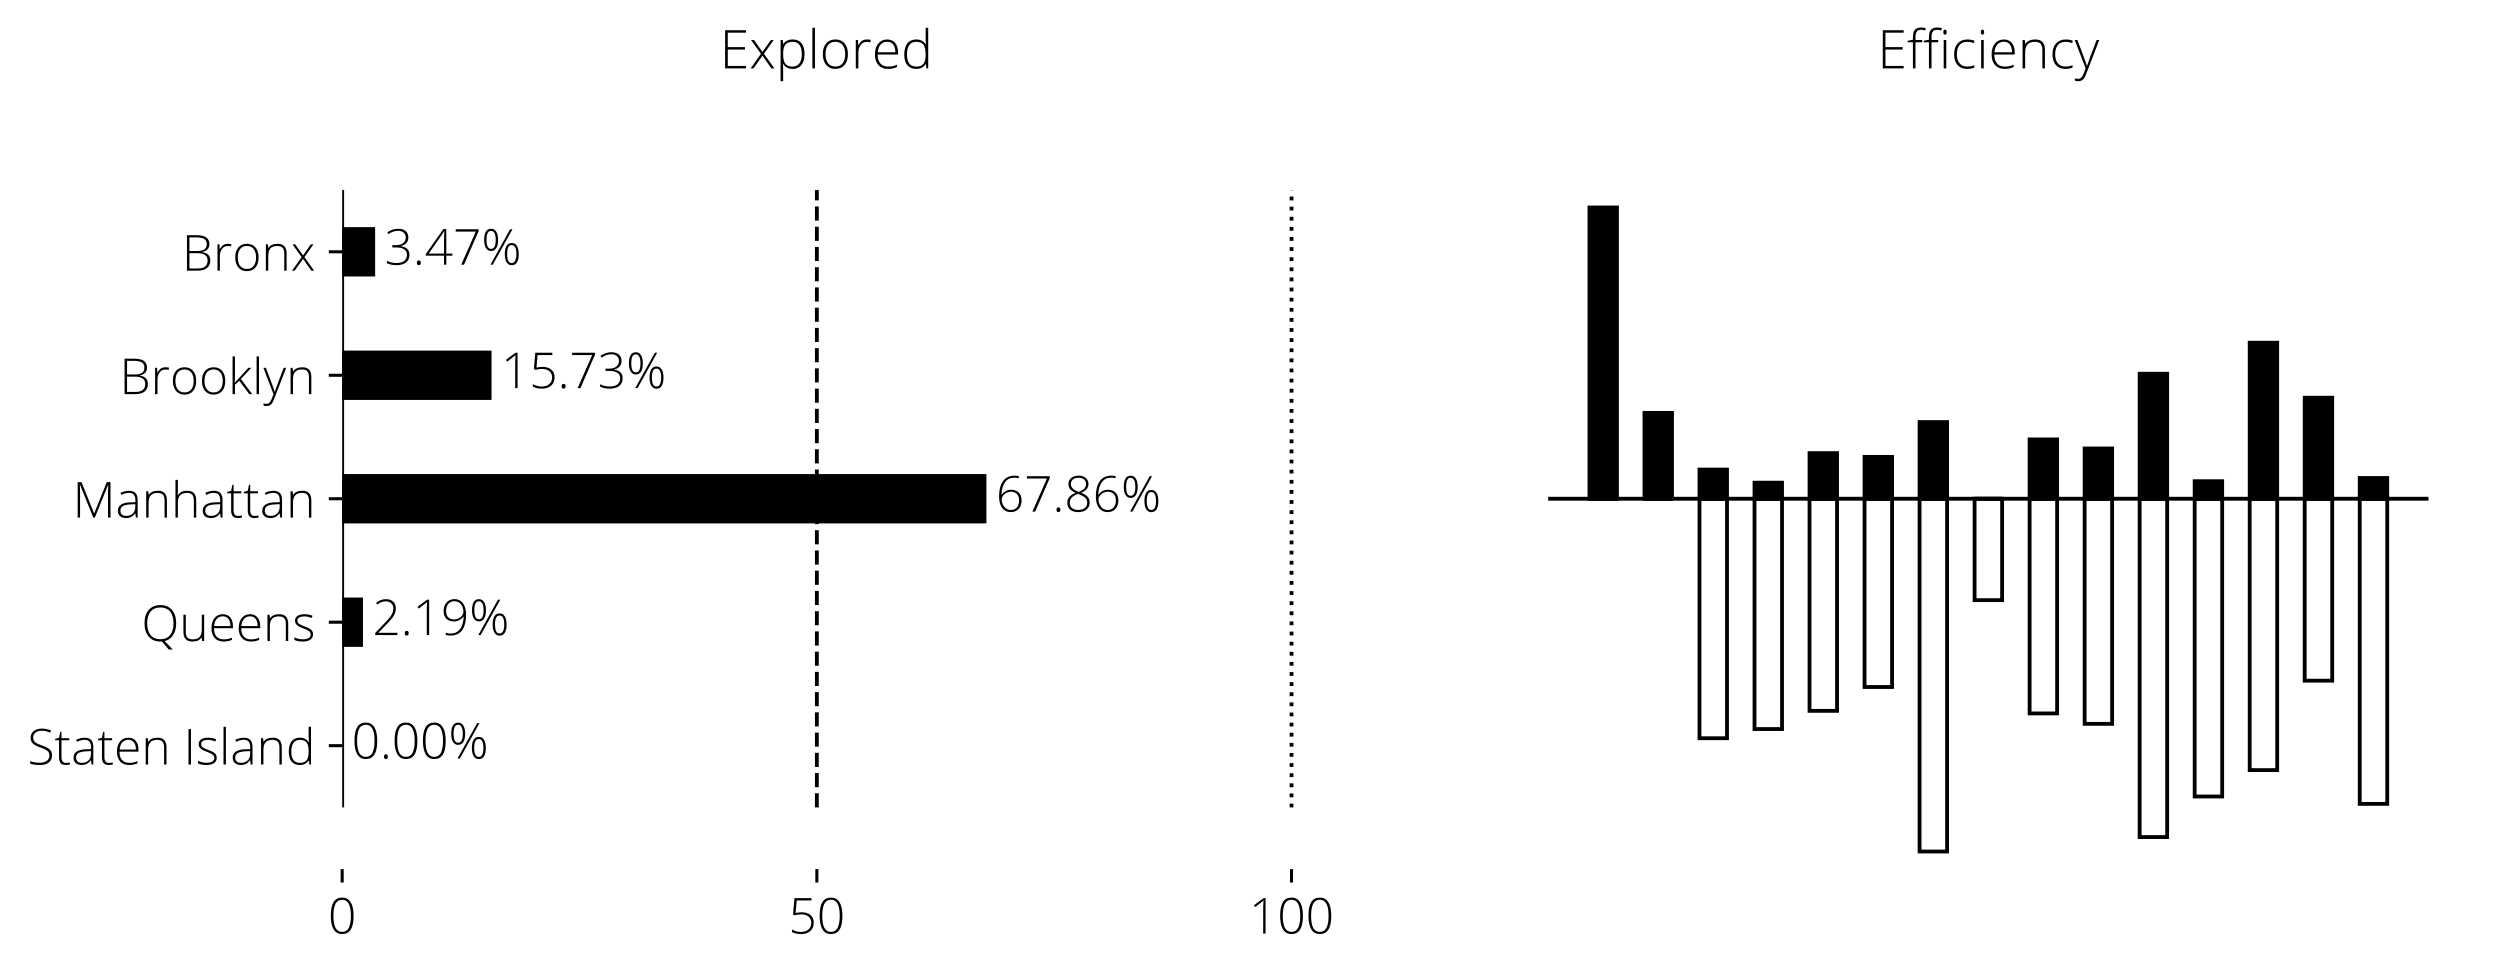
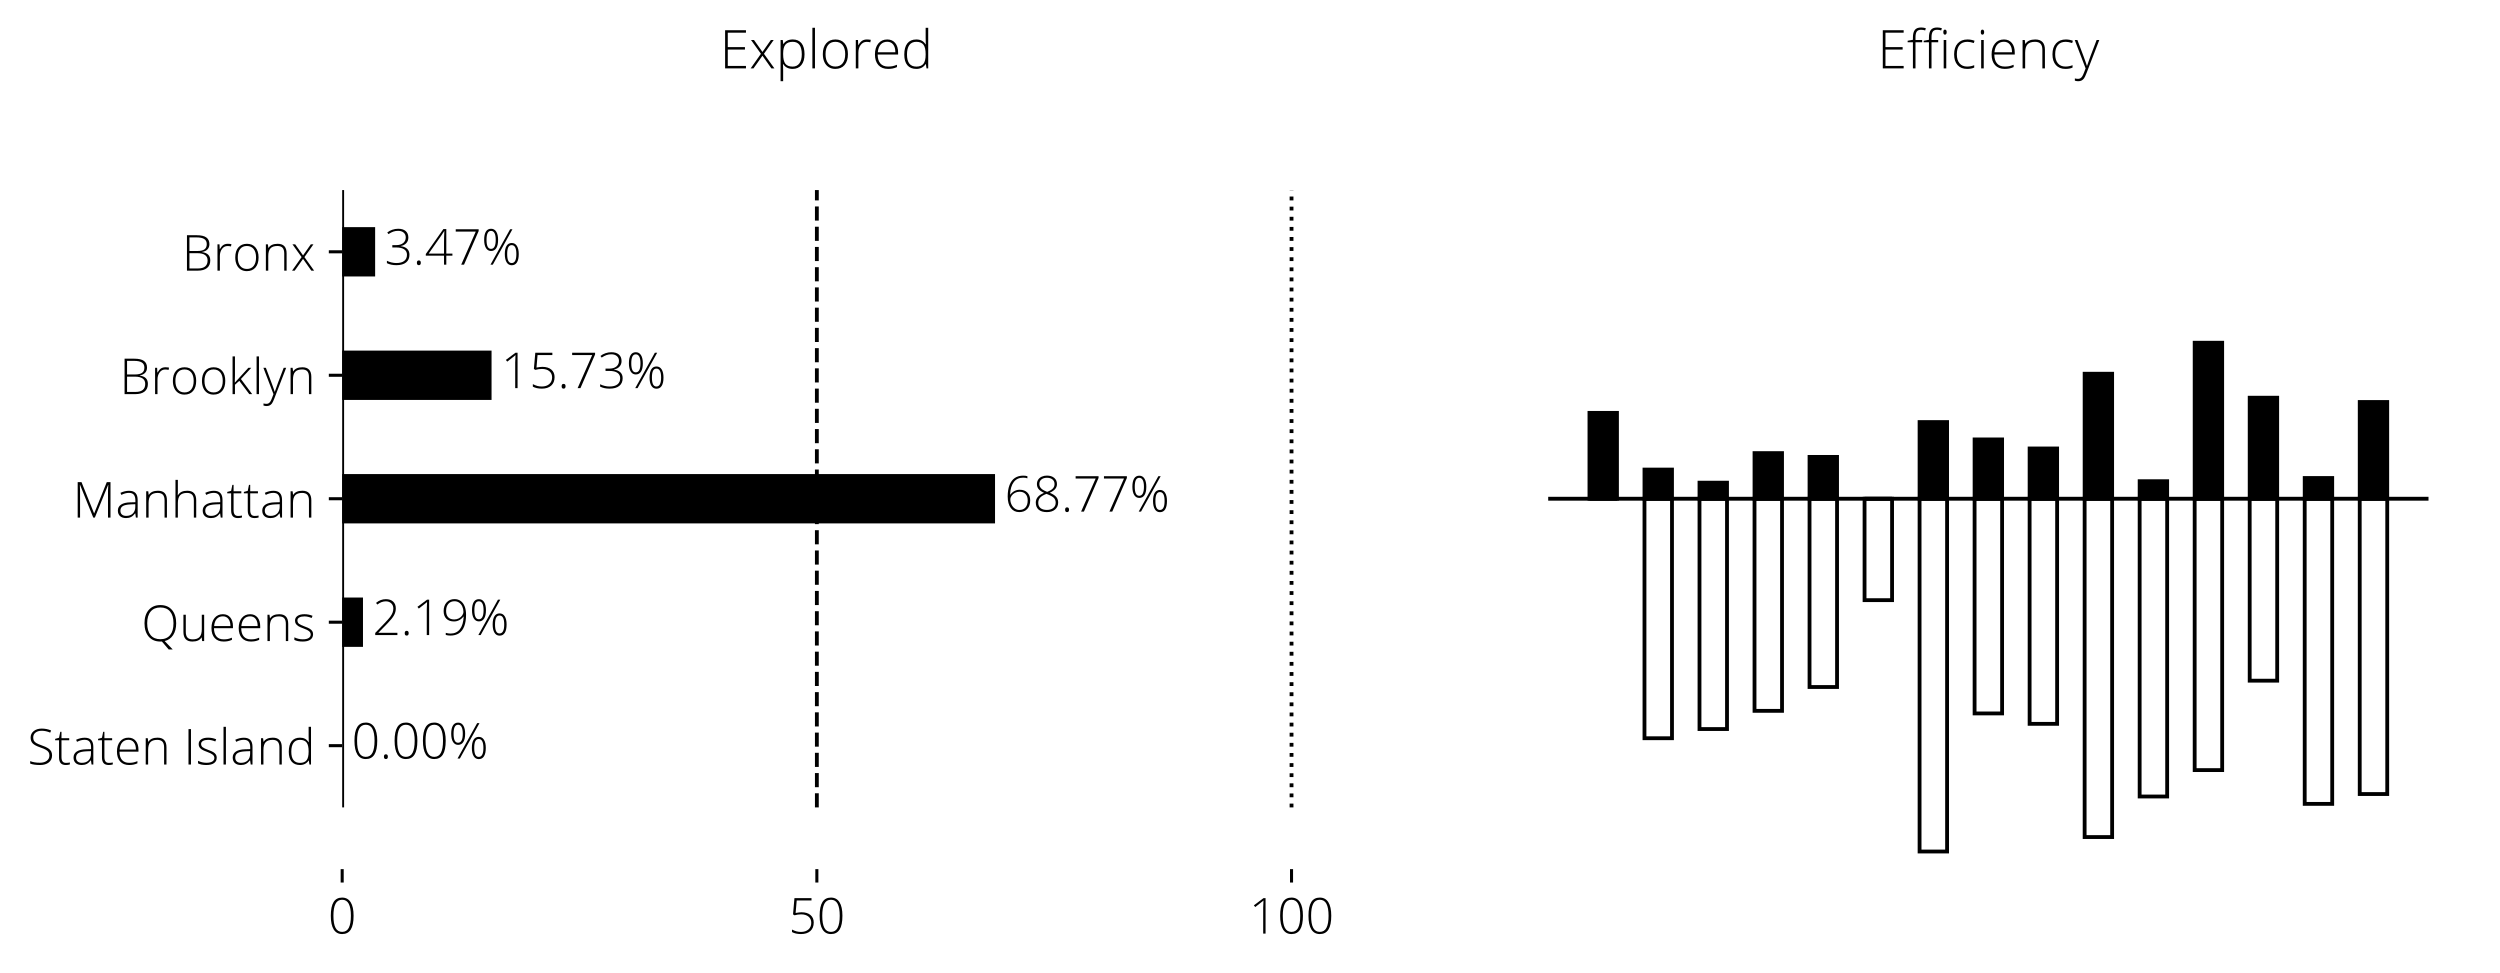
<svg xmlns="http://www.w3.org/2000/svg" xmlns:xlink="http://www.w3.org/1999/xlink" width="654.828pt" height="254.856pt" viewBox="0 0 654.828 254.856" version="1.1">
  <defs>
    <style type="text/css">*{stroke-linejoin: round; stroke-linecap: butt}</style>
  </defs>
  <g id="figure_1">
    <g id="patch_1">
      <path d="M 0 254.856  L 654.828 254.856  L 654.828 0  L 0 0  z " style="fill: #ffffff" />
    </g>
    <g id="axes_1">
      <g id="patch_2">
        <path d="M 89.628 227.654  L 343.265 227.654  L 343.265 33.614  L 89.628 33.614  L 89.628 227.654  z " style="fill: none" />
      </g>
      <g id="patch_3">
-         <path d="M 89.628 201.782  L 89.628 201.782  L 89.628 188.846  L 89.628 188.846  z " clip-path="url(#p7cd5514255)" />
+         <path d="M 89.628 201.782  L 89.628 201.782  L 89.628 188.846  L 89.628 188.846  z " clip-path="url(#p144d505ed7)" />
      </g>
      <g id="patch_4">
-         <path d="M 89.628 169.442  L 95.077 169.442  L 95.077 156.506  L 89.628 156.506  z " clip-path="url(#p7cd5514255)" />
+         <path d="M 89.628 169.442  L 95.077 169.442  L 95.077 156.506  L 89.628 156.506  z " clip-path="url(#p144d505ed7)" />
      </g>
      <g id="patch_5">
-         <path d="M 89.628 137.102  L 258.373 137.102  L 258.373 124.166  L 89.628 124.166  z " clip-path="url(#p7cd5514255)" />
+         <path d="M 89.628 137.102  L 260.63 137.102  L 260.63 124.166  L 89.628 124.166  z " clip-path="url(#p144d505ed7)" />
      </g>
      <g id="patch_6">
-         <path d="M 89.628 104.762  L 128.753 104.762  L 128.753 91.826  L 89.628 91.826  z " clip-path="url(#p7cd5514255)" />
+         <path d="M 89.628 104.762  L 128.753 104.762  L 128.753 91.826  L 89.628 91.826  z " clip-path="url(#p144d505ed7)" />
      </g>
      <g id="patch_7">
-         <path d="M 89.628 72.422  L 98.26 72.422  L 98.26 59.486  L 89.628 59.486  z " clip-path="url(#p7cd5514255)" />
+         <path d="M 89.628 72.422  L 98.26 72.422  L 98.26 59.486  L 89.628 59.486  z " clip-path="url(#p144d505ed7)" />
      </g>
      <g id="matplotlib.axis_1">
        <g id="xtick_1">
          <g id="line2d_1">
            <defs>
-               <path id="mc57b9424eb" d="M 0 0  L 0 3.5  " style="stroke: #000000; stroke-width: 0.8" />
+               <path id="ma0ac1af42f" d="M 0 0  L 0 3.5  " style="stroke: #000000; stroke-width: 0.8" />
            </defs>
            <g>
-               <use xlink:href="#mc57b9424eb" x="89.628" y="227.654" style="stroke: #000000; stroke-width: 0.8" />
+               <use xlink:href="#ma0ac1af42f" x="89.628" y="227.654" style="stroke: #000000; stroke-width: 0.8" />
            </g>
          </g>
          <g id="text_1">
            <g transform="translate(85.91836 244.5322)scale(0.13 -0.13)">
              <defs>
                <path id="OpenSans-Light-30" d="M 3297 2297  Q 3297 1094 2930 515  Q 2563 -63 1819 -63  Q 1103 -63 731 532  Q 359 1128 359 2297  Q 359 3491 720 4066  Q 1081 4641 1819 4641  Q 2541 4641 2919 4045  Q 3297 3450 3297 2297  z M 697 2297  Q 697 1234 975 726  Q 1253 219 1819 219  Q 2409 219 2679 744  Q 2950 1269 2950 2297  Q 2950 3309 2679 3834  Q 2409 4359 1819 4359  Q 1228 4359 962 3834  Q 697 3309 697 2297  z " transform="scale(0.015625)" />
              </defs>
              <use xlink:href="#OpenSans-Light-30" />
            </g>
          </g>
        </g>
        <g id="xtick_2">
          <g id="line2d_2">
            <g>
-               <use xlink:href="#mc57b9424eb" x="213.96" y="227.654" style="stroke: #000000; stroke-width: 0.8" />
+               <use xlink:href="#ma0ac1af42f" x="213.96" y="227.654" style="stroke: #000000; stroke-width: 0.8" />
            </g>
          </g>
          <g id="text_2">
            <g transform="translate(206.5398 244.5322)scale(0.13 -0.13)">
              <defs>
                <path id="OpenSans-Light-35" d="M 1678 2747  Q 2409 2747 2829 2394  Q 3250 2041 3250 1422  Q 3250 719 2812 328  Q 2375 -63 1606 -63  Q 1266 -63 959 4  Q 653 72 447 197  L 447 519  Q 784 347 1046 280  Q 1309 213 1606 213  Q 2206 213 2568 530  Q 2931 847 2931 1388  Q 2931 1897 2578 2187  Q 2225 2478 1619 2478  Q 1213 2478 769 2356  L 581 2478  L 763 4569  L 2963 4569  L 2963 4269  L 1056 4269  L 916 2656  Q 1403 2747 1678 2747  z " transform="scale(0.015625)" />
              </defs>
              <use xlink:href="#OpenSans-Light-35" />
              <use xlink:href="#OpenSans-Light-30" x="57.08" />
            </g>
          </g>
        </g>
        <g id="xtick_3">
          <g id="line2d_3">
            <g>
-               <use xlink:href="#mc57b9424eb" x="338.292" y="227.654" style="stroke: #000000; stroke-width: 0.8" />
+               <use xlink:href="#ma0ac1af42f" x="338.292" y="227.654" style="stroke: #000000; stroke-width: 0.8" />
            </g>
          </g>
          <g id="text_3">
            <g transform="translate(327.1613 244.5322)scale(0.13 -0.13)">
              <defs>
                <path id="OpenSans-Light-31" d="M 2131 0  L 1825 0  L 1825 3328  Q 1825 3781 1863 4269  Q 1816 4222 1766 4178  Q 1716 4134 800 3419  L 622 3641  L 1863 4569  L 2131 4569  L 2131 0  z " transform="scale(0.015625)" />
              </defs>
              <use xlink:href="#OpenSans-Light-31" />
              <use xlink:href="#OpenSans-Light-30" x="57.08" />
              <use xlink:href="#OpenSans-Light-30" x="114.16" />
            </g>
          </g>
        </g>
      </g>
      <g id="matplotlib.axis_2">
        <g id="ytick_1">
          <g id="line2d_4">
            <defs>
-               <path id="m7cd8899490" d="M 0 0  L -3.5 0  " style="stroke: #000000; stroke-width: 0.8" />
+               <path id="mfb8b9d3424" d="M 0 0  L -3.5 0  " style="stroke: #000000; stroke-width: 0.8" />
            </defs>
            <g>
-               <use xlink:href="#m7cd8899490" x="89.628" y="195.314" style="stroke: #000000; stroke-width: 0.8" />
+               <use xlink:href="#mfb8b9d3424" x="89.628" y="195.314" style="stroke: #000000; stroke-width: 0.8" />
            </g>
          </g>
          <g id="text_4">
            <g transform="translate(7.2 200.2532)scale(0.13 -0.13)">
              <defs>
                <path id="OpenSans-Light-53" d="M 3169 1178  Q 3169 606 2748 271  Q 2328 -63 1631 -63  Q 794 -63 347 122  L 347 441  Q 841 231 1606 231  Q 2169 231 2498 489  Q 2828 747 2828 1166  Q 2828 1425 2718 1595  Q 2609 1766 2362 1906  Q 2116 2047 1638 2209  Q 938 2450 670 2729  Q 403 3009 403 3475  Q 403 3988 804 4311  Q 1206 4634 1838 4634  Q 2481 4634 3047 4391  L 2931 4116  Q 2363 4353 1844 4353  Q 1338 4353 1038 4118  Q 738 3884 738 3481  Q 738 3228 830 3065  Q 922 2903 1131 2773  Q 1341 2644 1850 2463  Q 2384 2278 2653 2104  Q 2922 1931 3045 1711  Q 3169 1491 3169 1178  z " transform="scale(0.015625)" />
                <path id="OpenSans-Light-74" d="M 1466 213  Q 1759 213 1978 263  L 1978 13  Q 1753 -63 1459 -63  Q 1009 -63 795 178  Q 581 419 581 934  L 581 3128  L 78 3128  L 78 3309  L 581 3450  L 738 4219  L 897 4219  L 897 3397  L 1894 3397  L 1894 3128  L 897 3128  L 897 978  Q 897 588 1034 400  Q 1172 213 1466 213  z " transform="scale(0.015625)" />
                <path id="OpenSans-Light-61" d="M 2631 0  L 2553 538  L 2528 538  Q 2272 209 2001 73  Q 1731 -63 1363 -63  Q 863 -63 584 193  Q 306 450 306 903  Q 306 1400 720 1675  Q 1134 1950 1919 1966  L 2566 1984  L 2566 2209  Q 2566 2694 2369 2941  Q 2172 3188 1734 3188  Q 1263 3188 756 2925  L 641 3194  Q 1200 3456 1747 3456  Q 2306 3456 2582 3165  Q 2859 2875 2859 2259  L 2859 0  L 2631 0  z M 1381 219  Q 1925 219 2239 530  Q 2553 841 2553 1394  L 2553 1728  L 1959 1703  Q 1244 1669 939 1480  Q 634 1291 634 891  Q 634 572 829 395  Q 1025 219 1381 219  z " transform="scale(0.015625)" />
                <path id="OpenSans-Light-65" d="M 1941 -63  Q 1200 -63 786 393  Q 372 850 372 1672  Q 372 2484 772 2973  Q 1172 3463 1850 3463  Q 2450 3463 2797 3044  Q 3144 2625 3144 1906  L 3144 1656  L 697 1656  Q 703 956 1023 587  Q 1344 219 1941 219  Q 2231 219 2451 259  Q 2672 300 3009 434  L 3009 153  Q 2722 28 2478 -17  Q 2234 -63 1941 -63  z M 1850 3188  Q 1359 3188 1062 2864  Q 766 2541 716 1931  L 2816 1931  Q 2816 2522 2559 2855  Q 2303 3188 1850 3188  z " transform="scale(0.015625)" />
                <path id="OpenSans-Light-6e" d="M 2938 0  L 2938 2203  Q 2938 2716 2722 2948  Q 2506 3181 2053 3181  Q 1444 3181 1161 2873  Q 878 2566 878 1875  L 878 0  L 569 0  L 569 3397  L 831 3397  L 891 2931  L 909 2931  Q 1241 3463 2088 3463  Q 3244 3463 3244 2222  L 3244 0  L 2938 0  z " transform="scale(0.015625)" />
                <path id="OpenSans-Light-20" transform="scale(0.015625)" />
                <path id="OpenSans-Light-49" d="M 647 0  L 647 4569  L 966 4569  L 966 0  L 647 0  z " transform="scale(0.015625)" />
                <path id="OpenSans-Light-73" d="M 2675 884  Q 2675 428 2328 182  Q 1981 -63 1344 -63  Q 663 -63 263 147  L 263 481  Q 775 225 1344 225  Q 1847 225 2108 392  Q 2369 559 2369 838  Q 2369 1094 2161 1269  Q 1953 1444 1478 1613  Q 969 1797 762 1930  Q 556 2063 451 2230  Q 347 2397 347 2638  Q 347 3019 667 3241  Q 988 3463 1563 3463  Q 2113 3463 2606 3256  L 2491 2975  Q 1991 3181 1563 3181  Q 1147 3181 903 3043  Q 659 2906 659 2663  Q 659 2397 848 2237  Q 1038 2078 1588 1881  Q 2047 1716 2256 1583  Q 2466 1450 2570 1281  Q 2675 1113 2675 884  z " transform="scale(0.015625)" />
                <path id="OpenSans-Light-6c" d="M 878 0  L 569 0  L 569 4863  L 878 4863  L 878 0  z " transform="scale(0.015625)" />
                <path id="OpenSans-Light-64" d="M 1813 3463  Q 2181 3463 2450 3328  Q 2719 3194 2931 2869  L 2950 2869  Q 2931 3263 2931 3641  L 2931 4863  L 3238 4863  L 3238 0  L 3034 0  L 2956 519  L 2931 519  Q 2544 -63 1819 -63  Q 1116 -63 744 375  Q 372 813 372 1650  Q 372 2531 740 2997  Q 1109 3463 1813 3463  z M 1813 3181  Q 1256 3181 976 2790  Q 697 2400 697 1656  Q 697 213 1819 213  Q 2394 213 2662 547  Q 2931 881 2931 1650  L 2931 1703  Q 2931 2491 2667 2836  Q 2403 3181 1813 3181  z " transform="scale(0.015625)" />
              </defs>
              <use xlink:href="#OpenSans-Light-53" />
              <use xlink:href="#OpenSans-Light-74" x="54.492" />
              <use xlink:href="#OpenSans-Light-61" x="87.988" />
              <use xlink:href="#OpenSans-Light-74" x="140.967" />
              <use xlink:href="#OpenSans-Light-65" x="174.463" />
              <use xlink:href="#OpenSans-Light-6e" x="229.346" />
              <use xlink:href="#OpenSans-Light-20" x="288.33" />
              <use xlink:href="#OpenSans-Light-49" x="314.307" />
              <use xlink:href="#OpenSans-Light-73" x="339.502" />
              <use xlink:href="#OpenSans-Light-6c" x="386.084" />
              <use xlink:href="#OpenSans-Light-61" x="408.691" />
              <use xlink:href="#OpenSans-Light-6e" x="461.67" />
              <use xlink:href="#OpenSans-Light-64" x="520.654" />
            </g>
          </g>
        </g>
        <g id="ytick_2">
          <g id="line2d_5">
            <g>
-               <use xlink:href="#m7cd8899490" x="89.628" y="162.974" style="stroke: #000000; stroke-width: 0.8" />
+               <use xlink:href="#mfb8b9d3424" x="89.628" y="162.974" style="stroke: #000000; stroke-width: 0.8" />
            </g>
          </g>
          <g id="text_5">
            <g transform="translate(37.03094 167.9132)scale(0.13 -0.13)">
              <defs>
                <path id="OpenSans-Light-51" d="M 4488 2291  Q 4488 1372 4094 770  Q 3700 169 3003 0  L 4044 -1088  L 3525 -1088  L 2644 -56  L 2541 -63  L 2444 -63  Q 1491 -63 947 570  Q 403 1203 403 2297  Q 403 3388 951 4014  Q 1500 4641 2450 4641  Q 3406 4641 3947 4011  Q 4488 3381 4488 2291  z M 750 2291  Q 750 1309 1187 773  Q 1625 238 2444 238  Q 3269 238 3705 769  Q 4141 1300 4141 2291  Q 4141 3278 3705 3804  Q 3269 4331 2450 4331  Q 1634 4331 1192 3800  Q 750 3269 750 2291  z " transform="scale(0.015625)" />
                <path id="OpenSans-Light-75" d="M 838 3397  L 838 1197  Q 838 684 1053 451  Q 1269 219 1722 219  Q 2328 219 2614 525  Q 2900 831 2900 1522  L 2900 3397  L 3206 3397  L 3206 0  L 2944 0  L 2888 469  L 2869 469  Q 2538 -63 1691 -63  Q 531 -63 531 1178  L 531 3397  L 838 3397  z " transform="scale(0.015625)" />
              </defs>
              <use xlink:href="#OpenSans-Light-51" />
              <use xlink:href="#OpenSans-Light-75" x="76.416" />
              <use xlink:href="#OpenSans-Light-65" x="135.4" />
              <use xlink:href="#OpenSans-Light-65" x="190.283" />
              <use xlink:href="#OpenSans-Light-6e" x="245.166" />
              <use xlink:href="#OpenSans-Light-73" x="304.15" />
            </g>
          </g>
        </g>
        <g id="ytick_3">
          <g id="line2d_6">
            <g>
-               <use xlink:href="#m7cd8899490" x="89.628" y="130.634" style="stroke: #000000; stroke-width: 0.8" />
+               <use xlink:href="#mfb8b9d3424" x="89.628" y="130.634" style="stroke: #000000; stroke-width: 0.8" />
            </g>
          </g>
          <g id="text_6">
            <g transform="translate(19.03406 135.5732)scale(0.13 -0.13)">
              <defs>
                <path id="OpenSans-Light-4d" d="M 2656 0  L 953 4219  L 928 4219  Q 953 3831 953 3425  L 953 0  L 647 0  L 647 4569  L 1141 4569  L 2759 550  L 2778 550  L 4397 4569  L 4878 4569  L 4878 0  L 4556 0  L 4556 3463  Q 4556 3825 4594 4213  L 4569 4213  L 2859 0  L 2656 0  z " transform="scale(0.015625)" />
                <path id="OpenSans-Light-68" d="M 2938 0  L 2938 2203  Q 2938 2716 2722 2948  Q 2506 3181 2053 3181  Q 1444 3181 1161 2873  Q 878 2566 878 1875  L 878 0  L 569 0  L 569 4863  L 878 4863  L 878 3316  L 863 2881  L 884 2881  Q 1075 3188 1365 3325  Q 1656 3463 2088 3463  Q 3244 3463 3244 2222  L 3244 0  L 2938 0  z " transform="scale(0.015625)" />
              </defs>
              <use xlink:href="#OpenSans-Light-4d" />
              <use xlink:href="#OpenSans-Light-61" x="86.279" />
              <use xlink:href="#OpenSans-Light-6e" x="139.258" />
              <use xlink:href="#OpenSans-Light-68" x="198.242" />
              <use xlink:href="#OpenSans-Light-61" x="257.227" />
              <use xlink:href="#OpenSans-Light-74" x="310.205" />
              <use xlink:href="#OpenSans-Light-74" x="343.701" />
              <use xlink:href="#OpenSans-Light-61" x="377.197" />
              <use xlink:href="#OpenSans-Light-6e" x="430.176" />
            </g>
          </g>
        </g>
        <g id="ytick_4">
          <g id="line2d_7">
            <g>
-               <use xlink:href="#m7cd8899490" x="89.628" y="98.294" style="stroke: #000000; stroke-width: 0.8" />
+               <use xlink:href="#mfb8b9d3424" x="89.628" y="98.294" style="stroke: #000000; stroke-width: 0.8" />
            </g>
          </g>
          <g id="text_7">
            <g transform="translate(31.31703 103.2332)scale(0.13 -0.13)">
              <defs>
                <path id="OpenSans-Light-42" d="M 647 4569  L 1900 4569  Q 2747 4569 3144 4281  Q 3541 3994 3541 3413  Q 3541 3016 3298 2752  Q 3056 2488 2591 2413  L 2591 2394  Q 3138 2313 3395 2048  Q 3653 1784 3653 1313  Q 3653 681 3234 340  Q 2816 0 2047 0  L 647 0  L 647 4569  z M 966 2534  L 1972 2534  Q 2616 2534 2908 2748  Q 3200 2963 3200 3419  Q 3200 3875 2870 4081  Q 2541 4288 1888 4288  L 966 4288  L 966 2534  z M 966 2253  L 966 281  L 2041 281  Q 3309 281 3309 1313  Q 3309 2253 1972 2253  L 966 2253  z " transform="scale(0.015625)" />
                <path id="OpenSans-Light-72" d="M 1906 3463  Q 2122 3463 2369 3419  L 2309 3122  Q 2097 3175 1869 3175  Q 1434 3175 1156 2806  Q 878 2438 878 1875  L 878 0  L 569 0  L 569 3397  L 831 3397  L 863 2784  L 884 2784  Q 1094 3159 1331 3311  Q 1569 3463 1906 3463  z " transform="scale(0.015625)" />
                <path id="OpenSans-Light-6f" d="M 3378 1703  Q 3378 872 2975 404  Q 2572 -63 1863 -63  Q 1416 -63 1075 153  Q 734 369 553 772  Q 372 1175 372 1703  Q 372 2534 775 2998  Q 1178 3463 1881 3463  Q 2581 3463 2979 2992  Q 3378 2522 3378 1703  z M 697 1703  Q 697 1003 1005 611  Q 1313 219 1875 219  Q 2438 219 2745 611  Q 3053 1003 3053 1703  Q 3053 2406 2742 2793  Q 2431 3181 1869 3181  Q 1306 3181 1001 2795  Q 697 2409 697 1703  z " transform="scale(0.015625)" />
                <path id="OpenSans-Light-6b" d="M 872 1491  L 2606 3397  L 2981 3397  L 1644 1947  L 3097 0  L 2725 0  L 1434 1716  L 878 1209  L 878 0  L 569 0  L 569 4863  L 878 4863  L 878 2425  L 856 1491  L 872 1491  z " transform="scale(0.015625)" />
                <path id="OpenSans-Light-79" d="M 0 3397  L 319 3397  L 1038 1491  Q 1366 613 1453 306  L 1472 306  Q 1603 709 1900 1509  L 2619 3397  L 2938 3397  L 1416 -550  Q 1231 -1031 1106 -1200  Q 981 -1369 814 -1453  Q 647 -1538 409 -1538  Q 231 -1538 13 -1472  L 13 -1203  Q 194 -1253 403 -1253  Q 563 -1253 684 -1178  Q 806 -1103 904 -945  Q 1003 -788 1133 -445  Q 1263 -103 1300 0  L 0 3397  z " transform="scale(0.015625)" />
              </defs>
              <use xlink:href="#OpenSans-Light-42" />
              <use xlink:href="#OpenSans-Light-72" x="62.695" />
              <use xlink:href="#OpenSans-Light-6f" x="101.611" />
              <use xlink:href="#OpenSans-Light-6f" x="160.205" />
              <use xlink:href="#OpenSans-Light-6b" x="218.799" />
              <use xlink:href="#OpenSans-Light-6c" x="267.188" />
              <use xlink:href="#OpenSans-Light-79" x="289.795" />
              <use xlink:href="#OpenSans-Light-6e" x="335.693" />
            </g>
          </g>
        </g>
        <g id="ytick_5">
          <g id="line2d_8">
            <g>
-               <use xlink:href="#m7cd8899490" x="89.628" y="65.954" style="stroke: #000000; stroke-width: 0.8" />
+               <use xlink:href="#mfb8b9d3424" x="89.628" y="65.954" style="stroke: #000000; stroke-width: 0.8" />
            </g>
          </g>
          <g id="text_8">
            <g transform="translate(47.65641 70.89317)scale(0.13 -0.13)">
              <defs>
                <path id="OpenSans-Light-78" d="M 1403 1747  L 219 3397  L 575 3397  L 1588 1966  L 2591 3397  L 2931 3397  L 1766 1747  L 3016 0  L 2656 0  L 1588 1516  L 513 0  L 172 0  L 1403 1747  z " transform="scale(0.015625)" />
              </defs>
              <use xlink:href="#OpenSans-Light-42" />
              <use xlink:href="#OpenSans-Light-72" x="62.695" />
              <use xlink:href="#OpenSans-Light-6f" x="101.611" />
              <use xlink:href="#OpenSans-Light-6e" x="160.205" />
              <use xlink:href="#OpenSans-Light-78" x="219.189" />
            </g>
          </g>
        </g>
      </g>
      <g id="LineCollection_1">
-         <path d="M 89.628 211.484  L 89.628 49.784  " clip-path="url(#p7cd5514255)" style="fill: none; stroke: #000000" />
+         <path d="M 89.628 211.484  L 89.628 49.784  " clip-path="url(#p144d505ed7)" style="fill: none; stroke: #000000" />
      </g>
      <g id="LineCollection_2">
-         <path d="M 213.96 211.484  L 213.96 49.784  " clip-path="url(#p7cd5514255)" style="fill: none; stroke-dasharray: 3.7,1.6; stroke-dashoffset: 0; stroke: #000000" />
+         <path d="M 213.96 211.484  L 213.96 49.784  " clip-path="url(#p144d505ed7)" style="fill: none; stroke-dasharray: 3.7,1.6; stroke-dashoffset: 0; stroke: #000000" />
      </g>
      <g id="LineCollection_3">
-         <path d="M 338.292 211.484  L 338.292 49.784  " clip-path="url(#p7cd5514255)" style="fill: none; stroke-dasharray: 1,1.65; stroke-dashoffset: 0; stroke: #000000" />
+         <path d="M 338.292 211.484  L 338.292 49.784  " clip-path="url(#p144d505ed7)" style="fill: none; stroke-dasharray: 1,1.65; stroke-dashoffset: 0; stroke: #000000" />
      </g>
      <g id="text_9">
        <g transform="translate(92.11507 198.6911)scale(0.13 -0.13)">
          <defs>
            <path id="OpenSans-Light-2e" d="M 506 244  Q 506 550 756 550  Q 1013 550 1013 244  Q 1013 -63 756 -63  Q 506 -63 506 244  z " transform="scale(0.015625)" />
            <path id="OpenSans-Light-25" d="M 659 3206  Q 659 2625 800 2333  Q 941 2041 1241 2041  Q 1844 2041 1844 3206  Q 1844 3781 1689 4070  Q 1534 4359 1241 4359  Q 941 4359 800 4070  Q 659 3781 659 3206  z M 2150 3206  Q 2150 2500 1915 2133  Q 1681 1766 1241 1766  Q 825 1766 589 2142  Q 353 2519 353 3206  Q 353 3903 578 4268  Q 803 4634 1241 4634  Q 1675 4634 1912 4257  Q 2150 3881 2150 3206  z M 3322 1369  Q 3322 791 3462 502  Q 3603 213 3903 213  Q 4506 213 4506 1369  Q 4506 2522 3903 2522  Q 3603 2522 3462 2236  Q 3322 1950 3322 1369  z M 4813 1369  Q 4813 663 4581 295  Q 4350 -72 3909 -72  Q 3484 -72 3250 308  Q 3016 688 3016 1369  Q 3016 2072 3245 2434  Q 3475 2797 3909 2797  Q 4338 2797 4575 2422  Q 4813 2047 4813 1369  z M 4000 4569  L 1466 0  L 1166 0  L 3700 4569  L 4000 4569  z " transform="scale(0.015625)" />
          </defs>
          <use xlink:href="#OpenSans-Light-30" />
          <use xlink:href="#OpenSans-Light-2e" x="57.08" />
          <use xlink:href="#OpenSans-Light-30" x="80.859" />
          <use xlink:href="#OpenSans-Light-30" x="137.939" />
          <use xlink:href="#OpenSans-Light-25" x="195.02" />
        </g>
      </g>
      <g id="text_10">
        <g transform="translate(97.5641 166.3511)scale(0.13 -0.13)">
          <defs>
            <path id="OpenSans-Light-32" d="M 3213 0  L 353 0  L 353 275  L 1569 1544  Q 2081 2075 2287 2356  Q 2494 2638 2591 2894  Q 2688 3150 2688 3431  Q 2688 3841 2419 4097  Q 2150 4353 1722 4353  Q 1150 4353 628 3938  L 459 4153  Q 1031 4634 1728 4634  Q 2325 4634 2667 4315  Q 3009 3997 3009 3438  Q 3009 2984 2779 2561  Q 2550 2138 1941 1516  L 769 313  L 769 300  L 3213 300  L 3213 0  z " transform="scale(0.015625)" />
            <path id="OpenSans-Light-39" d="M 3238 2631  Q 3238 1731 3002 1125  Q 2766 519 2314 228  Q 1863 -63 1222 -63  Q 897 -63 622 19  L 622 288  Q 756 244 945 220  Q 1134 197 1234 197  Q 2006 197 2443 755  Q 2881 1313 2931 2381  L 2894 2381  Q 2666 2081 2350 1920  Q 2034 1759 1691 1759  Q 1056 1759 701 2109  Q 347 2459 347 3103  Q 347 3791 736 4216  Q 1125 4641 1747 4641  Q 2197 4641 2534 4405  Q 2872 4169 3055 3712  Q 3238 3256 3238 2631  z M 1747 4366  Q 1253 4366 959 4033  Q 666 3700 666 3122  Q 666 2578 937 2297  Q 1209 2016 1716 2016  Q 2031 2016 2304 2156  Q 2578 2297 2739 2530  Q 2900 2763 2900 3003  Q 2900 3369 2754 3687  Q 2609 4006 2348 4186  Q 2088 4366 1747 4366  z " transform="scale(0.015625)" />
          </defs>
          <use xlink:href="#OpenSans-Light-32" />
          <use xlink:href="#OpenSans-Light-2e" x="57.08" />
          <use xlink:href="#OpenSans-Light-31" x="80.859" />
          <use xlink:href="#OpenSans-Light-39" x="137.939" />
          <use xlink:href="#OpenSans-Light-25" x="195.02" />
        </g>
      </g>
      <g id="text_11">
-         <g transform="translate(260.8594 134.0111)scale(0.13 -0.13)">
+         <g transform="translate(263.1163 134.0111)scale(0.13 -0.13)">
          <defs>
            <path id="OpenSans-Light-36" d="M 409 1947  Q 409 2838 651 3445  Q 894 4053 1339 4347  Q 1784 4641 2413 4641  Q 2706 4641 2950 4569  L 2950 4294  Q 2722 4378 2400 4378  Q 1628 4378 1198 3822  Q 769 3266 716 2203  L 756 2203  Q 994 2509 1300 2665  Q 1606 2822 1947 2822  Q 2588 2822 2948 2456  Q 3309 2091 3309 1447  Q 3309 747 2929 342  Q 2550 -63 1906 -63  Q 1213 -63 811 467  Q 409 997 409 1947  z M 1906 213  Q 2419 213 2703 534  Q 2988 856 2988 1453  Q 2988 1978 2706 2272  Q 2425 2566 1941 2566  Q 1622 2566 1348 2425  Q 1075 2284 912 2051  Q 750 1819 750 1575  Q 750 1228 904 908  Q 1059 588 1323 400  Q 1588 213 1906 213  z " transform="scale(0.015625)" />
+             <path id="OpenSans-Light-38" d="M 1819 4647  Q 2400 4647 2754 4350  Q 3109 4053 3109 3547  Q 3109 3197 2889 2928  Q 2669 2659 2175 2431  Q 2775 2184 3019 1890  Q 3263 1597 3263 1178  Q 3263 613 2867 275  Q 2472 -63 1806 -63  Q 1116 -63 747 253  Q 378 569 378 1172  Q 378 1581 637 1890  Q 897 2200 1441 2419  Q 938 2656 731 2920  Q 525 3184 525 3553  Q 525 3881 690 4129  Q 856 4378 1154 4512  Q 1453 4647 1819 4647  z M 697 1125  Q 697 694 989 456  Q 1281 219 1806 219  Q 2319 219 2631 470  Q 2944 722 2944 1153  Q 2944 1541 2698 1783  Q 2453 2025 1753 2291  Q 1178 2069 937 1800  Q 697 1531 697 1125  z M 1813 4366  Q 1372 4366 1105 4148  Q 838 3931 838 3553  Q 838 3334 936 3167  Q 1034 3000 1220 2864  Q 1406 2728 1844 2547  Q 2353 2744 2575 2981  Q 2797 3219 2797 3553  Q 2797 3928 2533 4147  Q 2269 4366 1813 4366  z " transform="scale(0.015625)" />
            <path id="OpenSans-Light-37" d="M 1044 0  L 2925 4269  L 341 4269  L 341 4569  L 3297 4569  L 3297 4341  L 1409 0  L 1044 0  z " transform="scale(0.015625)" />
-             <path id="OpenSans-Light-38" d="M 1819 4647  Q 2400 4647 2754 4350  Q 3109 4053 3109 3547  Q 3109 3197 2889 2928  Q 2669 2659 2175 2431  Q 2775 2184 3019 1890  Q 3263 1597 3263 1178  Q 3263 613 2867 275  Q 2472 -63 1806 -63  Q 1116 -63 747 253  Q 378 569 378 1172  Q 378 1581 637 1890  Q 897 2200 1441 2419  Q 938 2656 731 2920  Q 525 3184 525 3553  Q 525 3881 690 4129  Q 856 4378 1154 4512  Q 1453 4647 1819 4647  z M 697 1125  Q 697 694 989 456  Q 1281 219 1806 219  Q 2319 219 2631 470  Q 2944 722 2944 1153  Q 2944 1541 2698 1783  Q 2453 2025 1753 2291  Q 1178 2069 937 1800  Q 697 1531 697 1125  z M 1813 4366  Q 1372 4366 1105 4148  Q 838 3931 838 3553  Q 838 3334 936 3167  Q 1034 3000 1220 2864  Q 1406 2728 1844 2547  Q 2353 2744 2575 2981  Q 2797 3219 2797 3553  Q 2797 3928 2533 4147  Q 2269 4366 1813 4366  z " transform="scale(0.015625)" />
          </defs>
          <use xlink:href="#OpenSans-Light-36" />
-           <use xlink:href="#OpenSans-Light-37" x="57.08" />
+           <use xlink:href="#OpenSans-Light-38" x="57.08" />
          <use xlink:href="#OpenSans-Light-2e" x="114.16" />
-           <use xlink:href="#OpenSans-Light-38" x="137.939" />
-           <use xlink:href="#OpenSans-Light-36" x="195.02" />
+           <use xlink:href="#OpenSans-Light-37" x="137.939" />
+           <use xlink:href="#OpenSans-Light-37" x="195.02" />
          <use xlink:href="#OpenSans-Light-25" x="252.1" />
        </g>
      </g>
      <g id="text_12">
        <g transform="translate(131.2399 101.6711)scale(0.13 -0.13)">
          <defs>
            <path id="OpenSans-Light-33" d="M 3059 3494  Q 3059 3069 2792 2778  Q 2525 2488 2075 2406  L 2075 2388  Q 2625 2319 2912 2037  Q 3200 1756 3200 1281  Q 3200 641 2764 289  Q 2328 -63 1509 -63  Q 813 -63 294 197  L 294 506  Q 556 369 882 291  Q 1209 213 1497 213  Q 2188 213 2534 492  Q 2881 772 2881 1281  Q 2881 1734 2526 1978  Q 2172 2222 1484 2222  L 991 2222  L 991 2522  L 1491 2522  Q 2059 2522 2392 2792  Q 2725 3063 2725 3525  Q 2725 3906 2454 4136  Q 2184 4366 1747 4366  Q 1406 4366 1125 4270  Q 844 4175 494 3944  L 341 4153  Q 606 4375 981 4504  Q 1356 4634 1741 4634  Q 2372 4634 2715 4336  Q 3059 4038 3059 3494  z " transform="scale(0.015625)" />
          </defs>
          <use xlink:href="#OpenSans-Light-31" />
          <use xlink:href="#OpenSans-Light-35" x="57.08" />
          <use xlink:href="#OpenSans-Light-2e" x="114.16" />
          <use xlink:href="#OpenSans-Light-37" x="137.939" />
          <use xlink:href="#OpenSans-Light-33" x="195.02" />
          <use xlink:href="#OpenSans-Light-25" x="252.1" />
        </g>
      </g>
      <g id="text_13">
        <g transform="translate(100.7466 69.33114)scale(0.13 -0.13)">
          <defs>
            <path id="OpenSans-Light-34" d="M 3566 1166  L 2778 1166  L 2778 0  L 2484 0  L 2484 1166  L 134 1166  L 134 1375  L 2400 4594  L 2778 4594  L 2778 1434  L 3566 1434  L 3566 1166  z M 2484 1434  L 2484 2741  Q 2484 3684 2528 4325  L 2503 4325  Q 2441 4209 2119 3738  L 506 1434  L 2484 1434  z " transform="scale(0.015625)" />
          </defs>
          <use xlink:href="#OpenSans-Light-33" />
          <use xlink:href="#OpenSans-Light-2e" x="57.08" />
          <use xlink:href="#OpenSans-Light-34" x="80.859" />
          <use xlink:href="#OpenSans-Light-37" x="137.939" />
          <use xlink:href="#OpenSans-Light-25" x="195.02" />
        </g>
      </g>
      <g id="text_14">
        <g transform="translate(188.5144 17.91219)scale(0.14 -0.14)">
          <defs>
            <path id="OpenSans-Light-45" d="M 3144 0  L 647 0  L 647 4569  L 3144 4569  L 3144 4275  L 966 4275  L 966 2547  L 3022 2547  L 3022 2253  L 966 2253  L 966 294  L 3144 294  L 3144 0  z " transform="scale(0.015625)" />
            <path id="OpenSans-Light-70" d="M 2022 -63  Q 1238 -63 878 525  L 856 525  L 866 263  Q 878 31 878 -244  L 878 -1538  L 569 -1538  L 569 3397  L 831 3397  L 891 2913  L 909 2913  Q 1259 3463 2028 3463  Q 2716 3463 3077 3011  Q 3438 2559 3438 1697  Q 3438 859 3058 398  Q 2678 -63 2022 -63  z M 2016 213  Q 2538 213 2823 600  Q 3109 988 3109 1684  Q 3109 3181 2028 3181  Q 1434 3181 1156 2854  Q 878 2528 878 1791  L 878 1691  Q 878 894 1145 553  Q 1413 213 2016 213  z " transform="scale(0.015625)" />
          </defs>
          <use xlink:href="#OpenSans-Light-45" />
          <use xlink:href="#OpenSans-Light-78" x="55.176" />
          <use xlink:href="#OpenSans-Light-70" x="104.98" />
          <use xlink:href="#OpenSans-Light-6c" x="164.502" />
          <use xlink:href="#OpenSans-Light-6f" x="187.109" />
          <use xlink:href="#OpenSans-Light-72" x="245.703" />
          <use xlink:href="#OpenSans-Light-65" x="284.619" />
          <use xlink:href="#OpenSans-Light-64" x="339.502" />
        </g>
      </g>
    </g>
    <g id="axes_2">
      <g id="patch_8">
-         <path d="M 416.329 130.634  L 423.535 130.634  L 423.535 54.344  L 416.329 54.344  z " clip-path="url(#pe29158dcc8)" style="stroke: #000000; stroke-linejoin: miter" />
+         <path d="M 416.329 130.634  L 423.535 130.634  L 423.535 108.144  L 416.329 108.144  z " clip-path="url(#p70b440be2d)" style="stroke: #000000; stroke-linejoin: miter" />
      </g>
      <g id="patch_9">
-         <path d="M 430.741 130.634  L 437.946 130.634  L 437.946 108.144  L 430.741 108.144  z " clip-path="url(#pe29158dcc8)" style="stroke: #000000; stroke-linejoin: miter" />
+         <path d="M 430.741 130.634  L 437.946 130.634  L 437.946 122.995  L 430.741 122.995  z " clip-path="url(#p70b440be2d)" style="stroke: #000000; stroke-linejoin: miter" />
      </g>
      <g id="patch_10">
-         <path d="M 445.152 130.634  L 452.357 130.634  L 452.357 122.995  L 445.152 122.995  z " clip-path="url(#pe29158dcc8)" style="stroke: #000000; stroke-linejoin: miter" />
+         <path d="M 445.152 130.634  L 452.357 130.634  L 452.357 126.425  L 445.152 126.425  z " clip-path="url(#p70b440be2d)" style="stroke: #000000; stroke-linejoin: miter" />
      </g>
      <g id="patch_11">
-         <path d="M 459.563 130.634  L 466.768 130.634  L 466.768 126.425  L 459.563 126.425  z " clip-path="url(#pe29158dcc8)" style="stroke: #000000; stroke-linejoin: miter" />
+         <path d="M 459.563 130.634  L 466.768 130.634  L 466.768 118.682  L 459.563 118.682  z " clip-path="url(#p70b440be2d)" style="stroke: #000000; stroke-linejoin: miter" />
      </g>
      <g id="patch_12">
-         <path d="M 473.974 130.634  L 481.18 130.634  L 481.18 118.682  L 473.974 118.682  z " clip-path="url(#pe29158dcc8)" style="stroke: #000000; stroke-linejoin: miter" />
+         <path d="M 473.974 130.634  L 481.18 130.634  L 481.18 119.677  L 473.974 119.677  z " clip-path="url(#p70b440be2d)" style="stroke: #000000; stroke-linejoin: miter" />
      </g>
      <g id="patch_13">
-         <path d="M 488.385 130.634  L 495.591 130.634  L 495.591 119.677  L 488.385 119.677  z " clip-path="url(#pe29158dcc8)" style="stroke: #000000; stroke-linejoin: miter" />
+         <path d="M 488.385 130.634  L 495.591 130.634  L 495.591 130.634  L 488.385 130.634  z " clip-path="url(#p70b440be2d)" style="stroke: #000000; stroke-linejoin: miter" />
      </g>
      <g id="patch_14">
-         <path d="M 502.796 130.634  L 510.002 130.634  L 510.002 110.551  L 502.796 110.551  z " clip-path="url(#pe29158dcc8)" style="stroke: #000000; stroke-linejoin: miter" />
+         <path d="M 502.796 130.634  L 510.002 130.634  L 510.002 110.551  L 502.796 110.551  z " clip-path="url(#p70b440be2d)" style="stroke: #000000; stroke-linejoin: miter" />
      </g>
      <g id="patch_15">
-         <path d="M 517.207 130.634  L 524.413 130.634  L 524.413 130.634  L 517.207 130.634  z " clip-path="url(#pe29158dcc8)" style="stroke: #000000; stroke-linejoin: miter" />
+         <path d="M 517.207 130.634  L 524.413 130.634  L 524.413 115.099  L 517.207 115.099  z " clip-path="url(#p70b440be2d)" style="stroke: #000000; stroke-linejoin: miter" />
      </g>
      <g id="patch_16">
-         <path d="M 531.619 130.634  L 538.824 130.634  L 538.824 115.099  L 531.619 115.099  z " clip-path="url(#pe29158dcc8)" style="stroke: #000000; stroke-linejoin: miter" />
+         <path d="M 531.619 130.634  L 538.824 130.634  L 538.824 117.469  L 531.619 117.469  z " clip-path="url(#p70b440be2d)" style="stroke: #000000; stroke-linejoin: miter" />
      </g>
      <g id="patch_17">
-         <path d="M 546.03 130.634  L 553.235 130.634  L 553.235 117.469  L 546.03 117.469  z " clip-path="url(#pe29158dcc8)" style="stroke: #000000; stroke-linejoin: miter" />
+         <path d="M 546.03 130.634  L 553.235 130.634  L 553.235 97.893  L 546.03 97.893  z " clip-path="url(#p70b440be2d)" style="stroke: #000000; stroke-linejoin: miter" />
      </g>
      <g id="patch_18">
-         <path d="M 560.441 130.634  L 567.647 130.634  L 567.647 97.893  L 560.441 97.893  z " clip-path="url(#pe29158dcc8)" style="stroke: #000000; stroke-linejoin: miter" />
+         <path d="M 560.441 130.634  L 567.647 130.634  L 567.647 126.041  L 560.441 126.041  z " clip-path="url(#p70b440be2d)" style="stroke: #000000; stroke-linejoin: miter" />
      </g>
      <g id="patch_19">
-         <path d="M 574.852 130.634  L 582.058 130.634  L 582.058 126.041  L 574.852 126.041  z " clip-path="url(#pe29158dcc8)" style="stroke: #000000; stroke-linejoin: miter" />
+         <path d="M 574.852 130.634  L 582.058 130.634  L 582.058 89.771  L 574.852 89.771  z " clip-path="url(#p70b440be2d)" style="stroke: #000000; stroke-linejoin: miter" />
      </g>
      <g id="patch_20">
-         <path d="M 589.263 130.634  L 596.469 130.634  L 596.469 89.771  L 589.263 89.771  z " clip-path="url(#pe29158dcc8)" style="stroke: #000000; stroke-linejoin: miter" />
+         <path d="M 589.263 130.634  L 596.469 130.634  L 596.469 104.172  L 589.263 104.172  z " clip-path="url(#p70b440be2d)" style="stroke: #000000; stroke-linejoin: miter" />
      </g>
      <g id="patch_21">
-         <path d="M 603.674 130.634  L 610.88 130.634  L 610.88 104.172  L 603.674 104.172  z " clip-path="url(#pe29158dcc8)" style="stroke: #000000; stroke-linejoin: miter" />
+         <path d="M 603.674 130.634  L 610.88 130.634  L 610.88 125.205  L 603.674 125.205  z " clip-path="url(#p70b440be2d)" style="stroke: #000000; stroke-linejoin: miter" />
      </g>
      <g id="patch_22">
-         <path d="M 618.086 130.634  L 625.291 130.634  L 625.291 125.205  L 618.086 125.205  z " clip-path="url(#pe29158dcc8)" style="stroke: #000000; stroke-linejoin: miter" />
+         <path d="M 618.086 130.634  L 625.291 130.634  L 625.291 105.296  L 618.086 105.296  z " clip-path="url(#p70b440be2d)" style="stroke: #000000; stroke-linejoin: miter" />
      </g>
      <g id="patch_23">
-         <path d="M 416.329 130.634  L 423.535 130.634  L 423.535 130.634  L 416.329 130.634  L 416.329 130.634  z " clip-path="url(#pe29158dcc8)" style="fill: none; stroke: #000000; stroke-linejoin: miter" />
+         <path d="M 416.329 130.634  L 423.535 130.634  L 423.535 130.634  L 416.329 130.634  L 416.329 130.634  z " clip-path="url(#p70b440be2d)" style="fill: none; stroke: #000000; stroke-linejoin: miter" />
      </g>
      <g id="patch_24">
-         <path d="M 430.741 130.634  L 437.946 130.634  L 437.946 130.634  L 430.741 130.634  L 430.741 130.634  z " clip-path="url(#pe29158dcc8)" style="fill: none; stroke: #000000; stroke-linejoin: miter" />
+         <path d="M 430.741 130.634  L 437.946 130.634  L 437.946 193.366  L 430.741 193.366  L 430.741 130.634  z " clip-path="url(#p70b440be2d)" style="fill: none; stroke: #000000; stroke-linejoin: miter" />
      </g>
      <g id="patch_25">
-         <path d="M 445.152 130.634  L 452.357 130.634  L 452.357 193.366  L 445.152 193.366  L 445.152 130.634  z " clip-path="url(#pe29158dcc8)" style="fill: none; stroke: #000000; stroke-linejoin: miter" />
+         <path d="M 445.152 130.634  L 452.357 130.634  L 452.357 190.959  L 445.152 190.959  L 445.152 130.634  z " clip-path="url(#p70b440be2d)" style="fill: none; stroke: #000000; stroke-linejoin: miter" />
      </g>
      <g id="patch_26">
-         <path d="M 459.563 130.634  L 466.768 130.634  L 466.768 190.959  L 459.563 190.959  L 459.563 130.634  z " clip-path="url(#pe29158dcc8)" style="fill: none; stroke: #000000; stroke-linejoin: miter" />
+         <path d="M 459.563 130.634  L 466.768 130.634  L 466.768 186.193  L 459.563 186.193  L 459.563 130.634  z " clip-path="url(#p70b440be2d)" style="fill: none; stroke: #000000; stroke-linejoin: miter" />
      </g>
      <g id="patch_27">
-         <path d="M 473.974 130.634  L 481.18 130.634  L 481.18 186.193  L 473.974 186.193  L 473.974 130.634  z " clip-path="url(#pe29158dcc8)" style="fill: none; stroke: #000000; stroke-linejoin: miter" />
+         <path d="M 473.974 130.634  L 481.18 130.634  L 481.18 179.949  L 473.974 179.949  L 473.974 130.634  z " clip-path="url(#p70b440be2d)" style="fill: none; stroke: #000000; stroke-linejoin: miter" />
      </g>
      <g id="patch_28">
-         <path d="M 488.385 130.634  L 495.591 130.634  L 495.591 179.949  L 488.385 179.949  L 488.385 130.634  z " clip-path="url(#pe29158dcc8)" style="fill: none; stroke: #000000; stroke-linejoin: miter" />
+         <path d="M 488.385 130.634  L 495.591 130.634  L 495.591 157.199  L 488.385 157.199  L 488.385 130.634  z " clip-path="url(#p70b440be2d)" style="fill: none; stroke: #000000; stroke-linejoin: miter" />
      </g>
      <g id="patch_29">
-         <path d="M 502.796 130.634  L 510.002 130.634  L 510.002 223.036  L 502.796 223.036  L 502.796 130.634  z " clip-path="url(#pe29158dcc8)" style="fill: none; stroke: #000000; stroke-linejoin: miter" />
+         <path d="M 502.796 130.634  L 510.002 130.634  L 510.002 223.036  L 502.796 223.036  L 502.796 130.634  z " clip-path="url(#p70b440be2d)" style="fill: none; stroke: #000000; stroke-linejoin: miter" />
      </g>
      <g id="patch_30">
-         <path d="M 517.207 130.634  L 524.413 130.634  L 524.413 157.199  L 517.207 157.199  L 517.207 130.634  z " clip-path="url(#pe29158dcc8)" style="fill: none; stroke: #000000; stroke-linejoin: miter" />
+         <path d="M 517.207 130.634  L 524.413 130.634  L 524.413 186.87  L 517.207 186.87  L 517.207 130.634  z " clip-path="url(#p70b440be2d)" style="fill: none; stroke: #000000; stroke-linejoin: miter" />
      </g>
      <g id="patch_31">
-         <path d="M 531.619 130.634  L 538.824 130.634  L 538.824 186.87  L 531.619 186.87  L 531.619 130.634  z " clip-path="url(#pe29158dcc8)" style="fill: none; stroke: #000000; stroke-linejoin: miter" />
+         <path d="M 531.619 130.634  L 538.824 130.634  L 538.824 189.597  L 531.619 189.597  L 531.619 130.634  z " clip-path="url(#p70b440be2d)" style="fill: none; stroke: #000000; stroke-linejoin: miter" />
      </g>
      <g id="patch_32">
-         <path d="M 546.03 130.634  L 553.235 130.634  L 553.235 189.597  L 546.03 189.597  L 546.03 130.634  z " clip-path="url(#pe29158dcc8)" style="fill: none; stroke: #000000; stroke-linejoin: miter" />
+         <path d="M 546.03 130.634  L 553.235 130.634  L 553.235 219.251  L 546.03 219.251  L 546.03 130.634  z " clip-path="url(#p70b440be2d)" style="fill: none; stroke: #000000; stroke-linejoin: miter" />
      </g>
      <g id="patch_33">
-         <path d="M 560.441 130.634  L 567.647 130.634  L 567.647 219.251  L 560.441 219.251  L 560.441 130.634  z " clip-path="url(#pe29158dcc8)" style="fill: none; stroke: #000000; stroke-linejoin: miter" />
+         <path d="M 560.441 130.634  L 567.647 130.634  L 567.647 208.627  L 560.441 208.627  L 560.441 130.634  z " clip-path="url(#p70b440be2d)" style="fill: none; stroke: #000000; stroke-linejoin: miter" />
      </g>
      <g id="patch_34">
-         <path d="M 574.852 130.634  L 582.058 130.634  L 582.058 208.627  L 574.852 208.627  L 574.852 130.634  z " clip-path="url(#pe29158dcc8)" style="fill: none; stroke: #000000; stroke-linejoin: miter" />
+         <path d="M 574.852 130.634  L 582.058 130.634  L 582.058 201.713  L 574.852 201.713  L 574.852 130.634  z " clip-path="url(#p70b440be2d)" style="fill: none; stroke: #000000; stroke-linejoin: miter" />
      </g>
      <g id="patch_35">
-         <path d="M 589.263 130.634  L 596.469 130.634  L 596.469 201.713  L 589.263 201.713  L 589.263 130.634  z " clip-path="url(#pe29158dcc8)" style="fill: none; stroke: #000000; stroke-linejoin: miter" />
+         <path d="M 589.263 130.634  L 596.469 130.634  L 596.469 178.29  L 589.263 178.29  L 589.263 130.634  z " clip-path="url(#p70b440be2d)" style="fill: none; stroke: #000000; stroke-linejoin: miter" />
      </g>
      <g id="patch_36">
-         <path d="M 603.674 130.634  L 610.88 130.634  L 610.88 178.29  L 603.674 178.29  L 603.674 130.634  z " clip-path="url(#pe29158dcc8)" style="fill: none; stroke: #000000; stroke-linejoin: miter" />
+         <path d="M 603.674 130.634  L 610.88 130.634  L 610.88 210.561  L 603.674 210.561  L 603.674 130.634  z " clip-path="url(#p70b440be2d)" style="fill: none; stroke: #000000; stroke-linejoin: miter" />
      </g>
      <g id="patch_37">
-         <path d="M 618.086 130.634  L 625.291 130.634  L 625.291 210.561  L 618.086 210.561  L 618.086 130.634  z " clip-path="url(#pe29158dcc8)" style="fill: none; stroke: #000000; stroke-linejoin: miter" />
+         <path d="M 618.086 130.634  L 625.291 130.634  L 625.291 207.983  L 618.086 207.983  L 618.086 130.634  z " clip-path="url(#p70b440be2d)" style="fill: none; stroke: #000000; stroke-linejoin: miter" />
      </g>
      <g id="LineCollection_4">
-         <path d="M 405.521 130.634  L 636.1 130.634  " clip-path="url(#pe29158dcc8)" style="fill: none; stroke: #000000" />
+         <path d="M 405.521 130.634  L 636.1 130.634  " clip-path="url(#p70b440be2d)" style="fill: none; stroke: #000000" />
      </g>
      <g id="text_15">
        <g transform="translate(491.7482 17.91219)scale(0.14 -0.14)">
          <defs>
            <path id="OpenSans-Light-66" d="M 1831 3128  L 1031 3128  L 1031 0  L 722 0  L 722 3128  L 91 3128  L 91 3309  L 722 3425  L 722 3688  Q 722 4313 951 4605  Q 1181 4897 1703 4897  Q 1984 4897 2266 4813  L 2194 4544  Q 1944 4622 1697 4622  Q 1334 4622 1182 4408  Q 1031 4194 1031 3713  L 1031 3397  L 1831 3397  L 1831 3128  z " transform="scale(0.015625)" />
            <path id="OpenSans-Light-69" d="M 878 0  L 569 0  L 569 3397  L 878 3397  L 878 0  z M 525 4341  Q 525 4641 722 4641  Q 819 4641 873 4562  Q 928 4484 928 4341  Q 928 4200 873 4119  Q 819 4038 722 4038  Q 525 4038 525 4341  z " transform="scale(0.015625)" />
            <path id="OpenSans-Light-63" d="M 1925 -63  Q 1197 -63 784 396  Q 372 856 372 1678  Q 372 2522 800 2992  Q 1228 3463 1972 3463  Q 2413 3463 2816 3309  L 2731 3034  Q 2291 3181 1966 3181  Q 1341 3181 1019 2795  Q 697 2409 697 1684  Q 697 997 1019 608  Q 1341 219 1919 219  Q 2381 219 2778 384  L 2778 97  Q 2453 -63 1925 -63  z " transform="scale(0.015625)" />
          </defs>
          <use xlink:href="#OpenSans-Light-45" />
          <use xlink:href="#OpenSans-Light-66" x="55.176" />
          <use xlink:href="#OpenSans-Light-66" x="85.156" />
          <use xlink:href="#OpenSans-Light-69" x="115.137" />
          <use xlink:href="#OpenSans-Light-63" x="137.744" />
          <use xlink:href="#OpenSans-Light-69" x="185.254" />
          <use xlink:href="#OpenSans-Light-65" x="207.861" />
          <use xlink:href="#OpenSans-Light-6e" x="262.744" />
          <use xlink:href="#OpenSans-Light-63" x="321.729" />
          <use xlink:href="#OpenSans-Light-79" x="369.238" />
        </g>
      </g>
    </g>
  </g>
  <defs>
-     <clipPath id="p7cd5514255">
+     <clipPath id="p144d505ed7">
      <rect x="89.628" y="33.614" width="253.636" height="194.04" />
    </clipPath>
-     <clipPath id="pe29158dcc8">
+     <clipPath id="p70b440be2d">
      <rect x="393.992" y="33.614" width="253.636" height="194.04" />
    </clipPath>
  </defs>
</svg>
